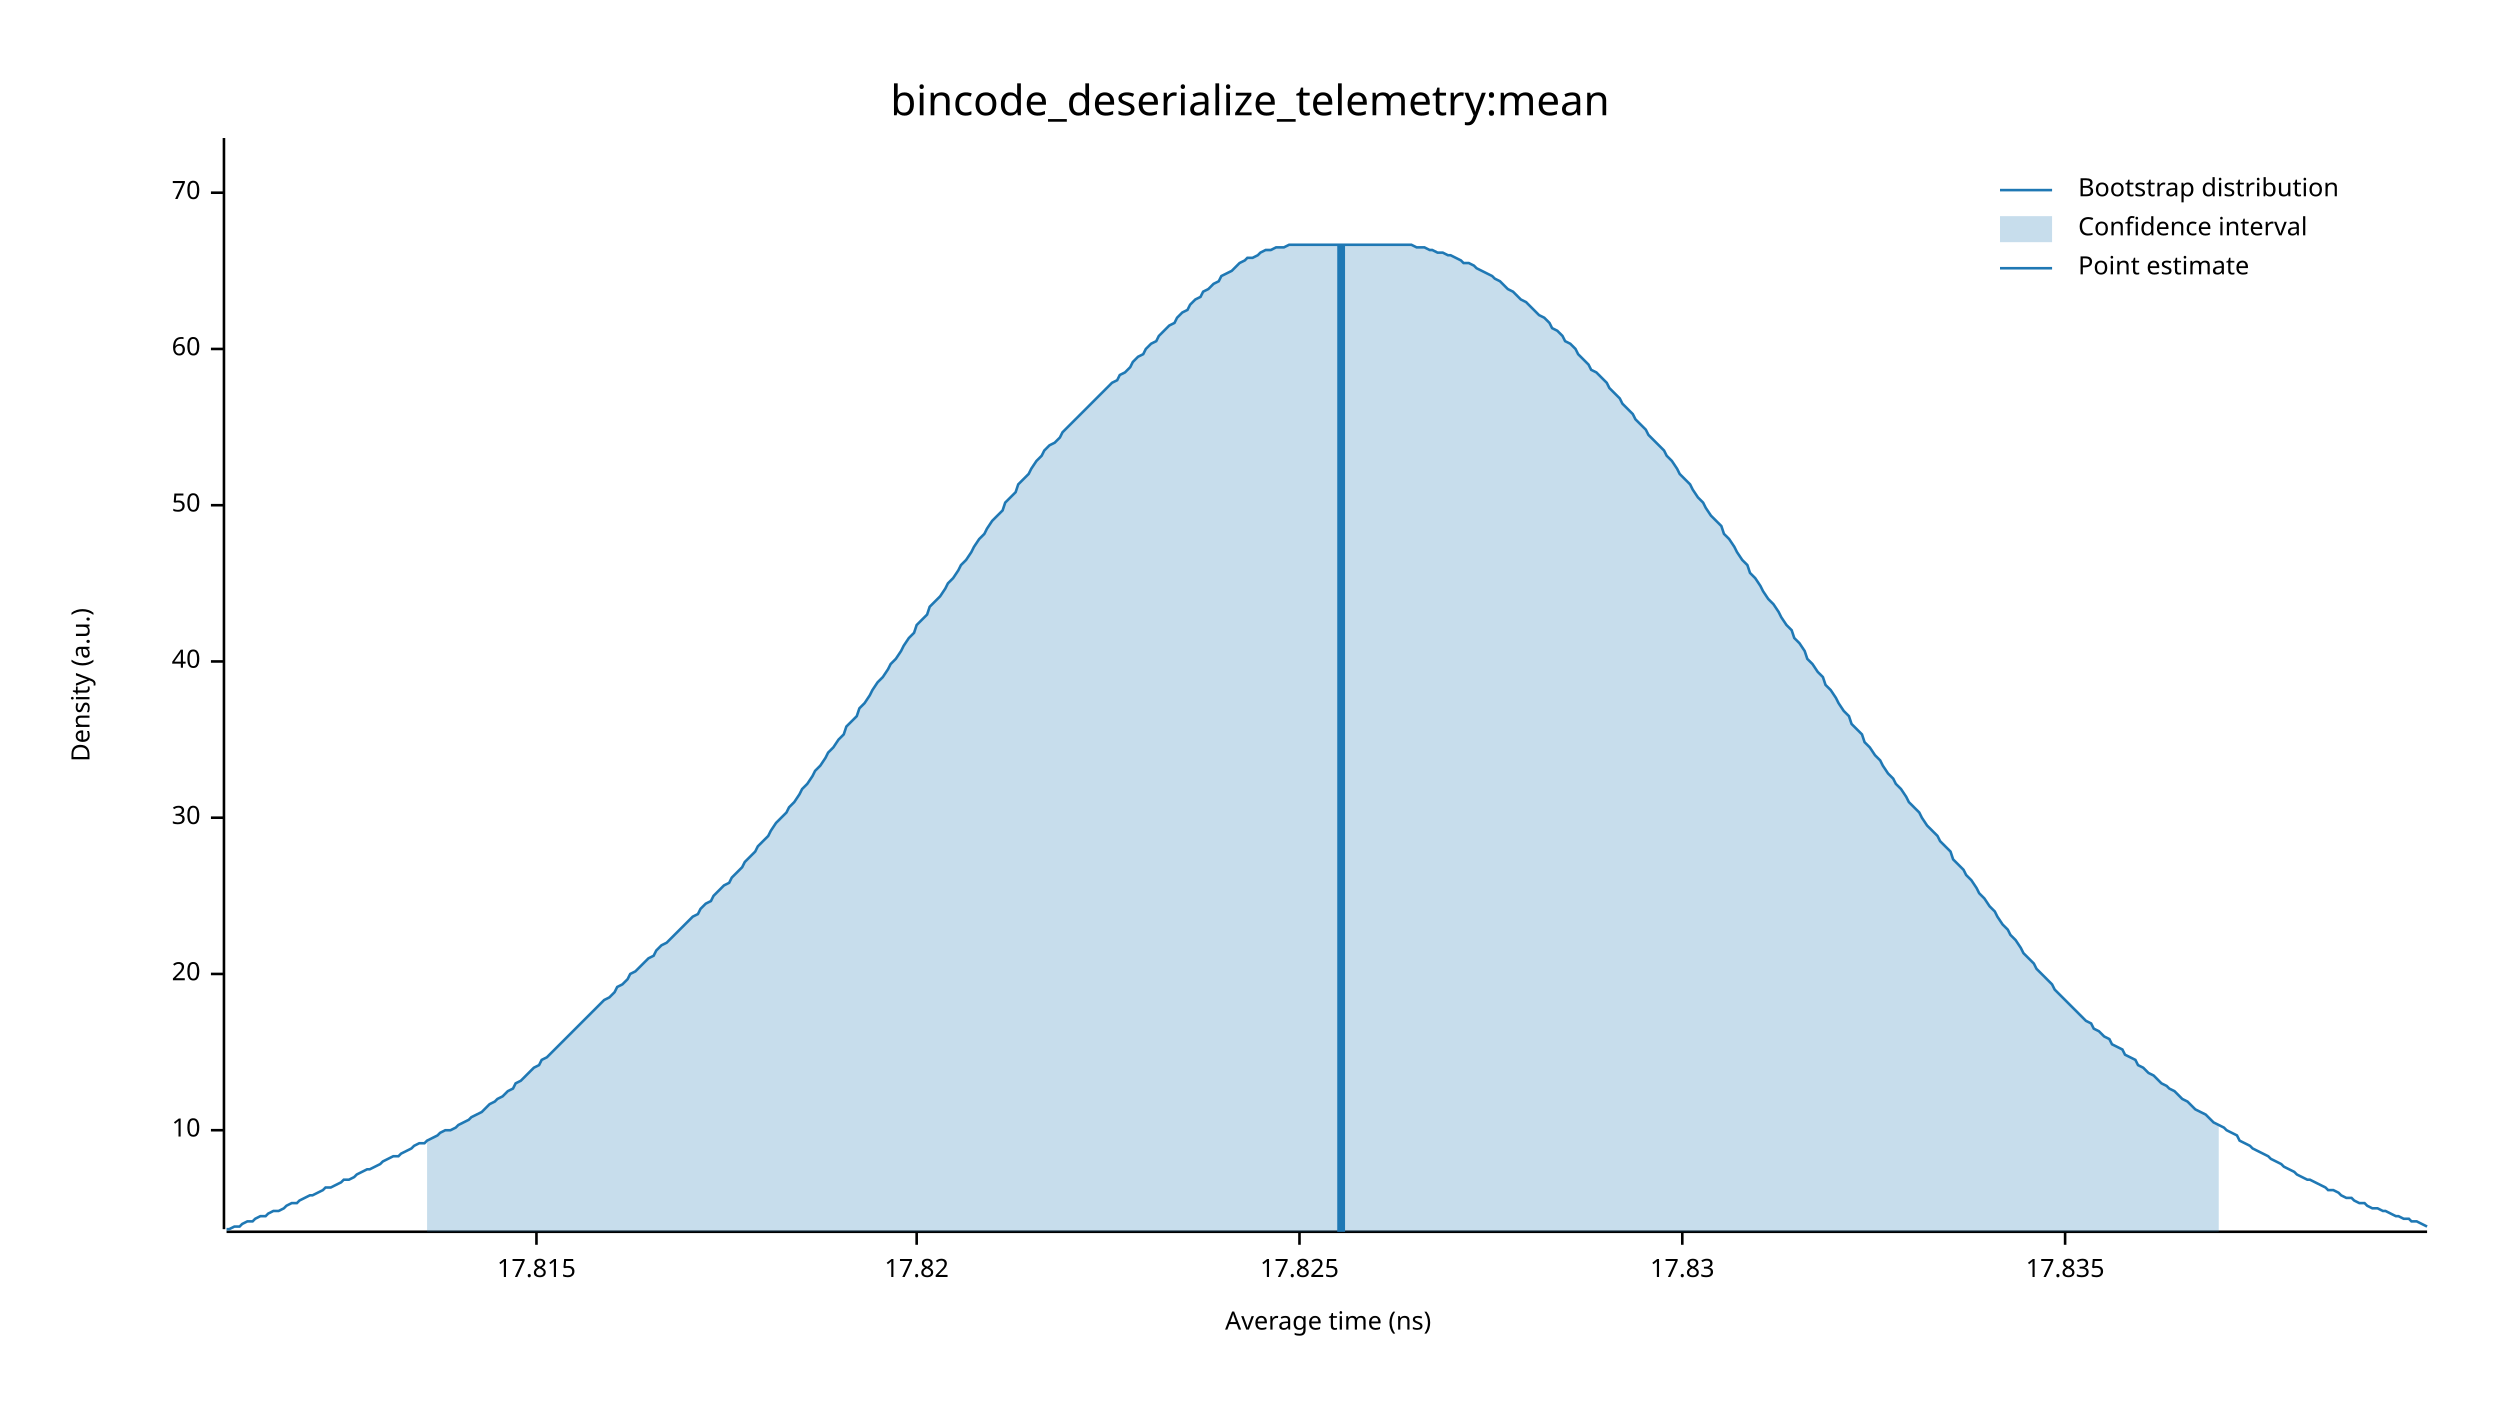
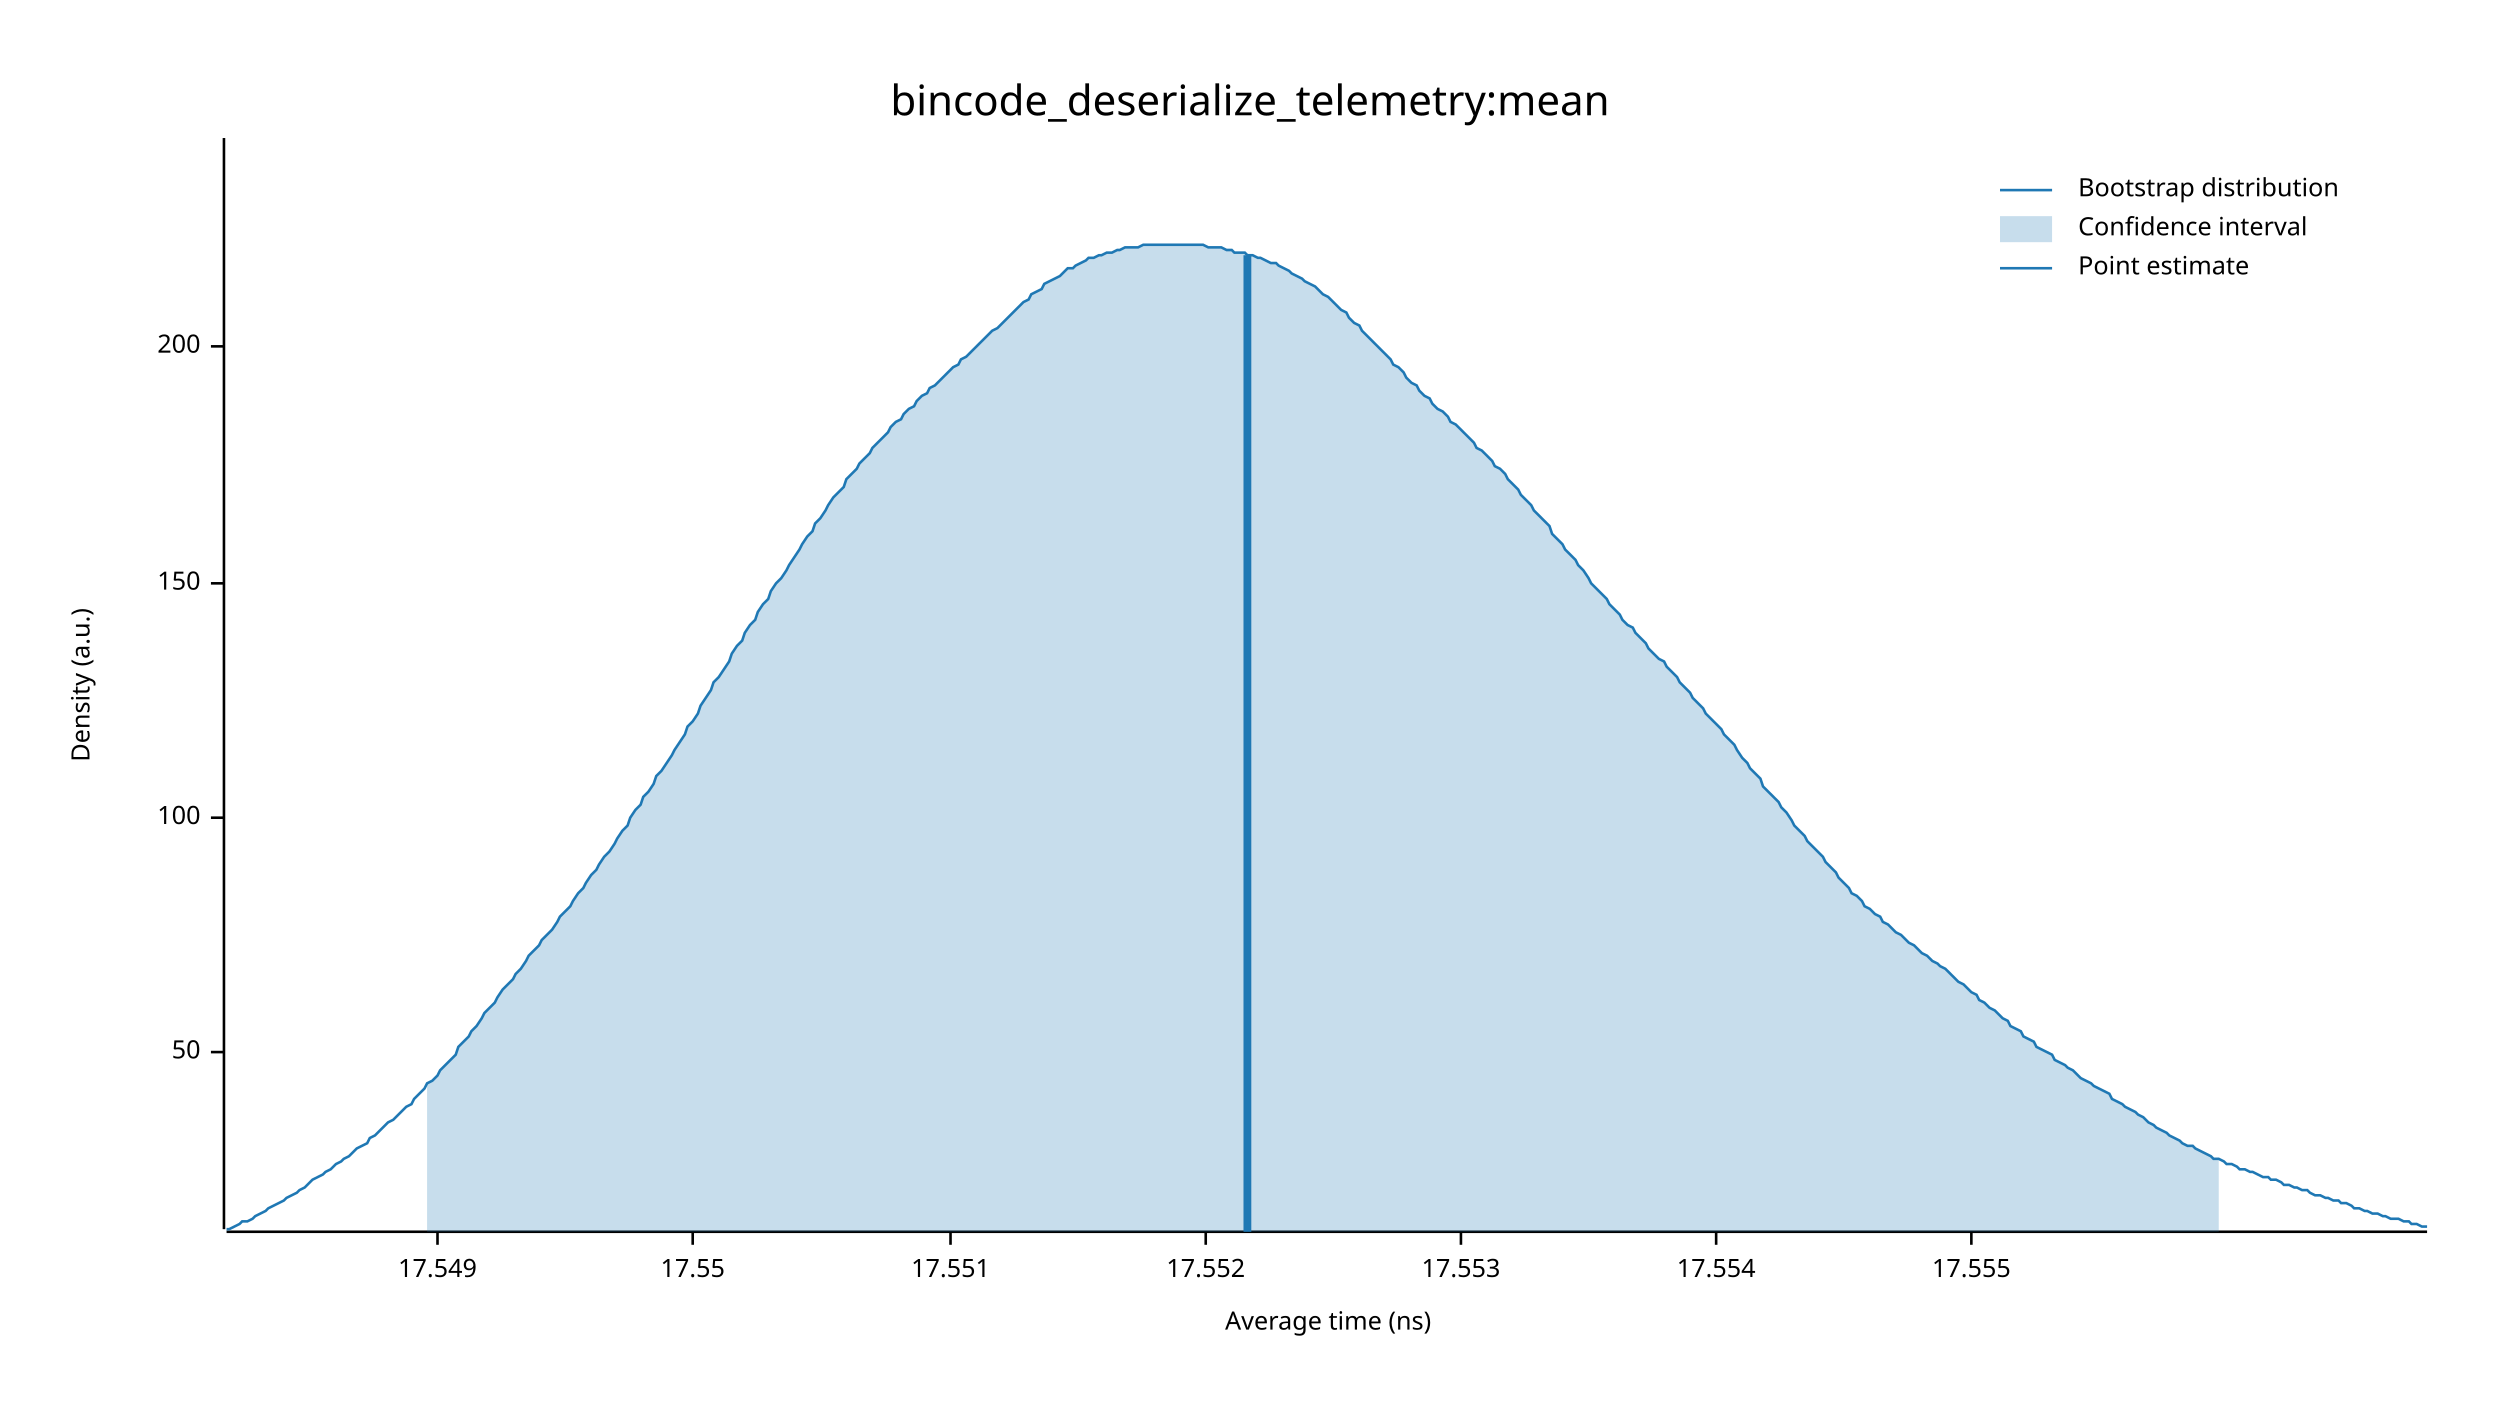
<svg xmlns="http://www.w3.org/2000/svg" width="960" height="540" viewBox="0 0 960 540">
  <text x="480" y="32" dy="0.76em" text-anchor="middle" font-family="sans-serif" font-size="16.129" opacity="1" fill="#000000">
bincode_deserialize_telemetry:mean
</text>
  <text x="27" y="263" dy="0.76em" text-anchor="middle" font-family="sans-serif" font-size="9.677" opacity="1" fill="#000000" transform="rotate(270, 27, 263)">
Density (a.u.)
</text>
  <text x="510" y="513" dy="-0.5ex" text-anchor="middle" font-family="sans-serif" font-size="9.677" opacity="1" fill="#000000">
Average time (ns)
</text>
  <polyline fill="none" opacity="1" stroke="#000000" stroke-width="1" points="86,53 86,472 " />
-   <text x="77" y="434" dy="0.5ex" text-anchor="end" font-family="sans-serif" font-size="9.677" opacity="1" fill="#000000">
- 10
+   <text x="77" y="404" dy="0.5ex" text-anchor="end" font-family="sans-serif" font-size="9.677" opacity="1" fill="#000000">
+ 50
</text>
-   <polyline fill="none" opacity="1" stroke="#000000" stroke-width="1" points="81,434 86,434 " />
-   <text x="77" y="374" dy="0.5ex" text-anchor="end" font-family="sans-serif" font-size="9.677" opacity="1" fill="#000000">
- 20
- </text>
-   <polyline fill="none" opacity="1" stroke="#000000" stroke-width="1" points="81,374 86,374 " />
+   <polyline fill="none" opacity="1" stroke="#000000" stroke-width="1" points="81,404 86,404 " />
  <text x="77" y="314" dy="0.5ex" text-anchor="end" font-family="sans-serif" font-size="9.677" opacity="1" fill="#000000">
- 30
+ 100
</text>
  <polyline fill="none" opacity="1" stroke="#000000" stroke-width="1" points="81,314 86,314 " />
-   <text x="77" y="254" dy="0.5ex" text-anchor="end" font-family="sans-serif" font-size="9.677" opacity="1" fill="#000000">
- 40
+   <text x="77" y="224" dy="0.5ex" text-anchor="end" font-family="sans-serif" font-size="9.677" opacity="1" fill="#000000">
+ 150
</text>
-   <polyline fill="none" opacity="1" stroke="#000000" stroke-width="1" points="81,254 86,254 " />
-   <text x="77" y="194" dy="0.5ex" text-anchor="end" font-family="sans-serif" font-size="9.677" opacity="1" fill="#000000">
- 50
+   <polyline fill="none" opacity="1" stroke="#000000" stroke-width="1" points="81,224 86,224 " />
+   <text x="77" y="133" dy="0.5ex" text-anchor="end" font-family="sans-serif" font-size="9.677" opacity="1" fill="#000000">
+ 200
</text>
-   <polyline fill="none" opacity="1" stroke="#000000" stroke-width="1" points="81,194 86,194 " />
-   <text x="77" y="134" dy="0.5ex" text-anchor="end" font-family="sans-serif" font-size="9.677" opacity="1" fill="#000000">
- 60
+   <polyline fill="none" opacity="1" stroke="#000000" stroke-width="1" points="81,133 86,133 " />
+   <polyline fill="none" opacity="1" stroke="#000000" stroke-width="1" points="87,473 932,473 " />
+   <text x="168" y="483" dy="0.76em" text-anchor="middle" font-family="sans-serif" font-size="9.677" opacity="1" fill="#000000">
+ 17.549
</text>
-   <polyline fill="none" opacity="1" stroke="#000000" stroke-width="1" points="81,134 86,134 " />
-   <text x="77" y="74" dy="0.5ex" text-anchor="end" font-family="sans-serif" font-size="9.677" opacity="1" fill="#000000">
- 70
+   <polyline fill="none" opacity="1" stroke="#000000" stroke-width="1" points="168,473 168,478 " />
+   <text x="266" y="483" dy="0.76em" text-anchor="middle" font-family="sans-serif" font-size="9.677" opacity="1" fill="#000000">
+ 17.55
</text>
-   <polyline fill="none" opacity="1" stroke="#000000" stroke-width="1" points="81,74 86,74 " />
-   <polyline fill="none" opacity="1" stroke="#000000" stroke-width="1" points="87,473 932,473 " />
-   <text x="206" y="483" dy="0.76em" text-anchor="middle" font-family="sans-serif" font-size="9.677" opacity="1" fill="#000000">
- 17.815
+   <polyline fill="none" opacity="1" stroke="#000000" stroke-width="1" points="266,473 266,478 " />
+   <text x="365" y="483" dy="0.76em" text-anchor="middle" font-family="sans-serif" font-size="9.677" opacity="1" fill="#000000">
+ 17.551
</text>
-   <polyline fill="none" opacity="1" stroke="#000000" stroke-width="1" points="206,473 206,478 " />
-   <text x="352" y="483" dy="0.76em" text-anchor="middle" font-family="sans-serif" font-size="9.677" opacity="1" fill="#000000">
- 17.82
+   <polyline fill="none" opacity="1" stroke="#000000" stroke-width="1" points="365,473 365,478 " />
+   <text x="463" y="483" dy="0.76em" text-anchor="middle" font-family="sans-serif" font-size="9.677" opacity="1" fill="#000000">
+ 17.552
</text>
-   <polyline fill="none" opacity="1" stroke="#000000" stroke-width="1" points="352,473 352,478 " />
-   <text x="499" y="483" dy="0.76em" text-anchor="middle" font-family="sans-serif" font-size="9.677" opacity="1" fill="#000000">
- 17.825
+   <polyline fill="none" opacity="1" stroke="#000000" stroke-width="1" points="463,473 463,478 " />
+   <text x="561" y="483" dy="0.76em" text-anchor="middle" font-family="sans-serif" font-size="9.677" opacity="1" fill="#000000">
+ 17.553
</text>
-   <polyline fill="none" opacity="1" stroke="#000000" stroke-width="1" points="499,473 499,478 " />
-   <text x="646" y="483" dy="0.76em" text-anchor="middle" font-family="sans-serif" font-size="9.677" opacity="1" fill="#000000">
- 17.83
+   <polyline fill="none" opacity="1" stroke="#000000" stroke-width="1" points="561,473 561,478 " />
+   <text x="659" y="483" dy="0.76em" text-anchor="middle" font-family="sans-serif" font-size="9.677" opacity="1" fill="#000000">
+ 17.554
</text>
-   <polyline fill="none" opacity="1" stroke="#000000" stroke-width="1" points="646,473 646,478 " />
-   <text x="793" y="483" dy="0.76em" text-anchor="middle" font-family="sans-serif" font-size="9.677" opacity="1" fill="#000000">
- 17.835
+   <polyline fill="none" opacity="1" stroke="#000000" stroke-width="1" points="659,473 659,478 " />
+   <text x="757" y="483" dy="0.76em" text-anchor="middle" font-family="sans-serif" font-size="9.677" opacity="1" fill="#000000">
+ 17.555
</text>
-   <polyline fill="none" opacity="1" stroke="#000000" stroke-width="1" points="793,473 793,478 " />
-   <polyline fill="none" opacity="1" stroke="#1F78B4" stroke-width="1" points="87,472 88,472 90,471 92,471 93,470 95,469 97,469 98,468 100,467 102,467 103,466 105,465 107,465 109,464 110,463 112,462 114,462 115,461 117,460 119,459 120,459 122,458 124,457 125,456 127,456 129,455 131,454 132,453 134,453 136,452 137,451 139,450 141,449 142,449 144,448 146,447 147,446 149,445 151,444 153,444 154,443 156,442 158,441 159,440 161,439 163,439 164,438 166,437 168,436 169,435 171,434 173,434 175,433 176,432 178,431 180,430 181,429 183,428 185,427 186,426 188,424 190,423 191,422 193,421 195,419 197,418 198,416 200,415 202,413 203,412 205,410 207,409 208,407 210,406 212,404 214,402 215,401 217,399 219,397 220,396 222,394 224,392 225,391 227,389 229,387 230,386 232,384 234,383 236,381 237,379 239,378 241,376 242,374 244,373 246,371 247,370 249,368 251,367 252,365 254,363 256,362 258,360 259,359 261,357 263,355 264,354 266,352 268,351 269,349 271,347 273,346 274,344 276,342 278,340 280,339 281,337 283,335 285,333 286,331 288,329 290,327 291,325 293,323 295,321 296,319 298,316 300,314 302,312 303,310 305,308 307,305 308,303 310,301 312,298 313,296 315,294 317,291 318,289 320,287 322,284 324,282 325,279 327,277 329,275 330,272 332,270 334,267 335,265 337,262 339,260 341,257 342,255 344,253 346,250 347,248 349,245 351,243 352,240 354,238 356,236 357,233 359,231 361,229 363,226 364,224 366,222 368,219 369,217 371,215 373,212 374,210 376,207 378,205 379,203 381,200 383,198 385,196 386,193 388,191 390,189 391,186 393,184 395,182 396,180 398,177 400,175 401,173 403,171 405,170 407,168 408,166 410,164 412,162 413,161 415,159 417,157 418,156 420,154 422,152 423,151 425,149 427,147 429,146 430,144 432,143 434,141 435,139 437,137 439,136 440,134 442,132 444,131 445,129 447,127 449,125 451,124 452,122 454,120 456,119 457,117 459,115 461,114 462,112 464,111 466,109 468,108 469,106 471,105 473,104 474,103 476,101 478,100 479,99 481,99 483,98 484,97 486,96 488,96 490,95 491,95 493,95 495,94 496,94 498,94 500,94 501,94 503,94 505,94 506,94 508,94 510,94 512,94 513,94 515,94 517,94 518,94 520,94 522,94 523,94 525,94 527,94 528,94 530,94 532,94 534,94 535,94 537,94 539,94 540,94 542,94 544,95 545,95 547,95 549,96 550,96 552,97 554,97 556,98 557,98 559,99 561,100 562,101 564,101 566,102 567,103 569,104 571,105 573,106 574,107 576,108 578,110 579,111 581,112 583,114 584,115 586,116 588,118 589,119 591,121 593,122 595,124 596,126 598,127 600,129 601,131 603,132 605,134 606,136 608,138 610,140 611,142 613,143 615,145 617,147 618,149 620,151 622,153 623,155 625,157 627,159 628,161 630,163 632,165 633,167 635,169 637,171 639,173 640,175 642,177 644,180 645,182 647,184 649,186 650,188 652,191 654,193 655,195 657,198 659,200 661,202 662,205 664,207 666,210 667,212 669,215 671,217 672,220 674,222 676,225 677,227 679,230 681,232 683,235 684,237 686,240 688,242 689,245 691,247 693,250 694,253 696,255 698,258 700,260 701,263 703,265 705,268 706,270 708,273 710,275 711,278 713,280 715,282 716,285 718,287 720,290 722,292 723,294 725,297 727,299 728,301 730,303 732,306 733,308 735,310 737,312 738,314 740,317 742,319 744,321 745,323 747,325 749,327 750,330 752,332 754,334 755,336 757,338 759,341 760,343 762,345 764,348 766,350 767,352 769,355 771,357 772,359 774,361 776,364 777,366 779,368 781,370 782,372 784,374 786,376 788,378 789,380 791,382 793,384 794,385 796,387 798,389 799,390 801,392 803,393 804,395 806,396 808,398 810,399 811,401 813,402 815,403 816,405 818,406 820,407 821,409 823,410 825,412 827,413 828,414 830,416 832,417 833,418 835,419 837,421 838,422 840,423 842,425 843,426 845,427 847,428 849,430 850,431 852,432 854,433 855,434 857,435 859,436 860,438 862,439 864,440 865,441 867,442 869,443 871,444 872,445 874,446 876,447 877,448 879,449 881,450 882,451 884,452 886,453 887,453 889,454 891,455 893,456 894,457 896,457 898,458 899,459 901,460 903,460 904,461 906,462 908,462 909,463 911,464 913,464 915,465 916,465 918,466 920,467 921,467 923,468 925,468 926,469 928,469 930,470 932,471 " />
-   <polygon opacity="0.25" fill="#1F78B4" points="164,438 166,437 168,436 169,435 171,434 173,434 175,433 176,432 178,431 180,430 181,429 183,428 185,427 186,426 188,424 190,423 191,422 193,421 195,419 197,418 198,416 200,415 202,413 203,412 205,410 207,409 208,407 210,406 212,404 214,402 215,401 217,399 219,397 220,396 222,394 224,392 225,391 227,389 229,387 230,386 232,384 234,383 236,381 237,379 239,378 241,376 242,374 244,373 246,371 247,370 249,368 251,367 252,365 254,363 256,362 258,360 259,359 261,357 263,355 264,354 266,352 268,351 269,349 271,347 273,346 274,344 276,342 278,340 280,339 281,337 283,335 285,333 286,331 288,329 290,327 291,325 293,323 295,321 296,319 298,316 300,314 302,312 303,310 305,308 307,305 308,303 310,301 312,298 313,296 315,294 317,291 318,289 320,287 322,284 324,282 325,279 327,277 329,275 330,272 332,270 334,267 335,265 337,262 339,260 341,257 342,255 344,253 346,250 347,248 349,245 351,243 352,240 354,238 356,236 357,233 359,231 361,229 363,226 364,224 366,222 368,219 369,217 371,215 373,212 374,210 376,207 378,205 379,203 381,200 383,198 385,196 386,193 388,191 390,189 391,186 393,184 395,182 396,180 398,177 400,175 401,173 403,171 405,170 407,168 408,166 410,164 412,162 413,161 415,159 417,157 418,156 420,154 422,152 423,151 425,149 427,147 429,146 430,144 432,143 434,141 435,139 437,137 439,136 440,134 442,132 444,131 445,129 447,127 449,125 451,124 452,122 454,120 456,119 457,117 459,115 461,114 462,112 464,111 466,109 468,108 469,106 471,105 473,104 474,103 476,101 478,100 479,99 481,99 483,98 484,97 486,96 488,96 490,95 491,95 493,95 495,94 496,94 498,94 500,94 501,94 503,94 505,94 506,94 508,94 510,94 512,94 513,94 515,94 517,94 518,94 520,94 522,94 523,94 525,94 527,94 528,94 530,94 532,94 534,94 535,94 537,94 539,94 540,94 542,94 544,95 545,95 547,95 549,96 550,96 552,97 554,97 556,98 557,98 559,99 561,100 562,101 564,101 566,102 567,103 569,104 571,105 573,106 574,107 576,108 578,110 579,111 581,112 583,114 584,115 586,116 588,118 589,119 591,121 593,122 595,124 596,126 598,127 600,129 601,131 603,132 605,134 606,136 608,138 610,140 611,142 613,143 615,145 617,147 618,149 620,151 622,153 623,155 625,157 627,159 628,161 630,163 632,165 633,167 635,169 637,171 639,173 640,175 642,177 644,180 645,182 647,184 649,186 650,188 652,191 654,193 655,195 657,198 659,200 661,202 662,205 664,207 666,210 667,212 669,215 671,217 672,220 674,222 676,225 677,227 679,230 681,232 683,235 684,237 686,240 688,242 689,245 691,247 693,250 694,253 696,255 698,258 700,260 701,263 703,265 705,268 706,270 708,273 710,275 711,278 713,280 715,282 716,285 718,287 720,290 722,292 723,294 725,297 727,299 728,301 730,303 732,306 733,308 735,310 737,312 738,314 740,317 742,319 744,321 745,323 747,325 749,327 750,330 752,332 754,334 755,336 757,338 759,341 760,343 762,345 764,348 766,350 767,352 769,355 771,357 772,359 774,361 776,364 777,366 779,368 781,370 782,372 784,374 786,376 788,378 789,380 791,382 793,384 794,385 796,387 798,389 799,390 801,392 803,393 804,395 806,396 808,398 810,399 811,401 813,402 815,403 816,405 818,406 820,407 821,409 823,410 825,412 827,413 828,414 830,416 832,417 833,418 835,419 837,421 838,422 840,423 842,425 843,426 845,427 847,428 849,430 850,431 852,432 852,473 164,473 " />
-   <polyline fill="none" opacity="1" stroke="#1F78B4" stroke-width="3" points="515,473 515,94 " />
+   <polyline fill="none" opacity="1" stroke="#000000" stroke-width="1" points="757,473 757,478 " />
+   <polyline fill="none" opacity="1" stroke="#1F78B4" stroke-width="1" points="87,472 88,472 90,471 92,470 93,469 95,469 97,468 98,467 100,466 102,465 103,464 105,463 107,462 109,461 110,460 112,459 114,458 115,457 117,456 119,454 120,453 122,452 124,451 125,450 127,449 129,447 131,446 132,445 134,444 136,442 137,441 139,440 141,439 142,437 144,436 146,434 147,433 149,431 151,430 153,428 154,427 156,425 158,424 159,422 161,420 163,418 164,416 166,415 168,413 169,411 171,409 173,407 175,405 176,402 178,400 180,398 181,396 183,394 185,391 186,389 188,387 190,385 191,383 193,380 195,378 197,376 198,374 200,372 202,369 203,367 205,365 207,363 208,361 210,359 212,357 214,354 215,352 217,350 219,348 220,346 222,343 224,341 225,339 227,336 229,334 230,332 232,329 234,327 236,324 237,322 239,319 241,317 242,314 244,311 246,309 247,306 249,304 251,301 252,298 254,296 256,293 258,290 259,288 261,285 263,282 264,279 266,277 268,274 269,271 271,268 273,265 274,262 276,260 278,257 280,254 281,251 283,248 285,246 286,243 288,240 290,238 291,235 293,232 295,230 296,227 298,224 300,222 302,219 303,217 305,214 307,211 308,209 310,206 312,204 313,201 315,199 317,196 318,194 320,191 322,189 324,187 325,184 327,182 329,180 330,178 332,176 334,174 335,172 337,170 339,168 341,166 342,164 344,162 346,161 347,159 349,157 351,156 352,154 354,152 356,151 357,149 359,148 361,146 363,144 364,143 366,141 368,140 369,138 371,137 373,135 374,134 376,132 378,130 379,129 381,127 383,126 385,124 386,123 388,121 390,119 391,118 393,116 395,115 396,113 398,112 400,111 401,109 403,108 405,107 407,106 408,105 410,103 412,103 413,102 415,101 417,100 418,99 420,99 422,98 423,98 425,97 427,97 429,96 430,96 432,95 434,95 435,95 437,95 439,94 440,94 442,94 444,94 445,94 447,94 449,94 451,94 452,94 454,94 456,94 457,94 459,94 461,94 462,94 464,95 466,95 468,95 469,95 471,96 473,96 474,97 476,97 478,97 479,98 481,98 483,99 484,99 486,100 488,101 490,101 491,102 493,103 495,104 496,105 498,106 500,107 501,108 503,109 505,110 506,111 508,113 510,114 512,116 513,117 515,119 517,120 518,122 520,124 522,125 523,127 525,129 527,131 528,132 530,134 532,136 534,138 535,140 537,141 539,143 540,145 542,147 544,148 545,150 547,152 549,153 550,155 552,157 554,158 556,160 557,162 559,163 561,165 562,166 564,168 566,170 567,172 569,173 571,175 573,177 574,179 576,180 578,182 579,184 581,186 583,188 584,190 586,192 588,194 589,196 591,198 593,200 595,202 596,205 598,207 600,209 601,211 603,213 605,215 606,217 608,219 610,222 611,224 613,226 615,228 617,230 618,232 620,234 622,236 623,238 625,240 627,241 628,243 630,245 632,247 633,249 635,251 637,253 639,254 640,256 642,258 644,260 645,262 647,264 649,266 650,268 652,270 654,272 655,274 657,276 659,278 661,280 662,282 664,284 666,286 667,288 669,291 671,293 672,295 674,297 676,299 677,302 679,304 681,306 683,308 684,310 686,312 688,315 689,317 691,319 693,321 694,323 696,325 698,327 700,329 701,331 703,333 705,335 706,337 708,339 710,341 711,343 713,344 715,346 716,348 718,349 720,351 722,352 723,354 725,355 727,357 728,358 730,359 732,361 733,362 735,363 737,365 738,366 740,367 742,369 744,370 745,371 747,372 749,374 750,375 752,377 754,378 755,379 757,381 759,382 760,384 762,385 764,387 766,388 767,389 769,391 771,392 772,394 774,395 776,396 777,398 779,399 781,400 782,402 784,403 786,404 788,405 789,407 791,408 793,409 794,410 796,411 798,413 799,414 801,415 803,416 804,417 806,418 808,419 810,420 811,422 813,423 815,424 816,425 818,426 820,427 821,428 823,429 825,431 827,432 828,433 830,434 832,435 833,436 835,437 837,438 838,439 840,440 842,440 843,441 845,442 847,443 849,444 850,445 852,445 854,446 855,447 857,447 859,448 860,449 862,449 864,450 865,450 867,451 869,452 871,452 872,453 874,453 876,454 877,455 879,455 881,456 882,456 884,457 886,457 887,458 889,459 891,459 893,460 894,460 896,461 898,461 899,462 901,462 903,463 904,464 906,464 908,465 909,465 911,466 913,466 915,467 916,467 918,468 920,468 921,468 923,469 925,469 926,470 928,470 930,471 932,471 " />
+   <polygon opacity="0.25" fill="#1F78B4" points="164,416 166,415 168,413 169,411 171,409 173,407 175,405 176,402 178,400 180,398 181,396 183,394 185,391 186,389 188,387 190,385 191,383 193,380 195,378 197,376 198,374 200,372 202,369 203,367 205,365 207,363 208,361 210,359 212,357 214,354 215,352 217,350 219,348 220,346 222,343 224,341 225,339 227,336 229,334 230,332 232,329 234,327 236,324 237,322 239,319 241,317 242,314 244,311 246,309 247,306 249,304 251,301 252,298 254,296 256,293 258,290 259,288 261,285 263,282 264,279 266,277 268,274 269,271 271,268 273,265 274,262 276,260 278,257 280,254 281,251 283,248 285,246 286,243 288,240 290,238 291,235 293,232 295,230 296,227 298,224 300,222 302,219 303,217 305,214 307,211 308,209 310,206 312,204 313,201 315,199 317,196 318,194 320,191 322,189 324,187 325,184 327,182 329,180 330,178 332,176 334,174 335,172 337,170 339,168 341,166 342,164 344,162 346,161 347,159 349,157 351,156 352,154 354,152 356,151 357,149 359,148 361,146 363,144 364,143 366,141 368,140 369,138 371,137 373,135 374,134 376,132 378,130 379,129 381,127 383,126 385,124 386,123 388,121 390,119 391,118 393,116 395,115 396,113 398,112 400,111 401,109 403,108 405,107 407,106 408,105 410,103 412,103 413,102 415,101 417,100 418,99 420,99 422,98 423,98 425,97 427,97 429,96 430,96 432,95 434,95 435,95 437,95 439,94 440,94 442,94 444,94 445,94 447,94 449,94 451,94 452,94 454,94 456,94 457,94 459,94 461,94 462,94 464,95 466,95 468,95 469,95 471,96 473,96 474,97 476,97 478,97 479,98 481,98 483,99 484,99 486,100 488,101 490,101 491,102 493,103 495,104 496,105 498,106 500,107 501,108 503,109 505,110 506,111 508,113 510,114 512,116 513,117 515,119 517,120 518,122 520,124 522,125 523,127 525,129 527,131 528,132 530,134 532,136 534,138 535,140 537,141 539,143 540,145 542,147 544,148 545,150 547,152 549,153 550,155 552,157 554,158 556,160 557,162 559,163 561,165 562,166 564,168 566,170 567,172 569,173 571,175 573,177 574,179 576,180 578,182 579,184 581,186 583,188 584,190 586,192 588,194 589,196 591,198 593,200 595,202 596,205 598,207 600,209 601,211 603,213 605,215 606,217 608,219 610,222 611,224 613,226 615,228 617,230 618,232 620,234 622,236 623,238 625,240 627,241 628,243 630,245 632,247 633,249 635,251 637,253 639,254 640,256 642,258 644,260 645,262 647,264 649,266 650,268 652,270 654,272 655,274 657,276 659,278 661,280 662,282 664,284 666,286 667,288 669,291 671,293 672,295 674,297 676,299 677,302 679,304 681,306 683,308 684,310 686,312 688,315 689,317 691,319 693,321 694,323 696,325 698,327 700,329 701,331 703,333 705,335 706,337 708,339 710,341 711,343 713,344 715,346 716,348 718,349 720,351 722,352 723,354 725,355 727,357 728,358 730,359 732,361 733,362 735,363 737,365 738,366 740,367 742,369 744,370 745,371 747,372 749,374 750,375 752,377 754,378 755,379 757,381 759,382 760,384 762,385 764,387 766,388 767,389 769,391 771,392 772,394 774,395 776,396 777,398 779,399 781,400 782,402 784,403 786,404 788,405 789,407 791,408 793,409 794,410 796,411 798,413 799,414 801,415 803,416 804,417 806,418 808,419 810,420 811,422 813,423 815,424 816,425 818,426 820,427 821,428 823,429 825,431 827,432 828,433 830,434 832,435 833,436 835,437 837,438 838,439 840,440 842,440 843,441 845,442 847,443 849,444 850,445 852,445 852,473 164,473 " />
+   <polyline fill="none" opacity="1" stroke="#1F78B4" stroke-width="3" points="479,473 479,98 " />
  <text x="798" y="68" dy="0.76em" text-anchor="start" font-family="sans-serif" font-size="9.677" opacity="1" fill="#000000">
Bootstrap distribution
</text>
  <text x="798" y="83" dy="0.76em" text-anchor="start" font-family="sans-serif" font-size="9.677" opacity="1" fill="#000000">
Confidence interval
</text>
  <text x="798" y="98" dy="0.76em" text-anchor="start" font-family="sans-serif" font-size="9.677" opacity="1" fill="#000000">
Point estimate
</text>
  <polyline fill="none" opacity="1" stroke="#1F78B4" stroke-width="1" points="768,73 788,73 " />
  <rect x="768" y="83" width="20" height="10" opacity="0.25" fill="#1F78B4" stroke="none" />
  <polyline fill="none" opacity="1" stroke="#1F78B4" stroke-width="1" points="768,103 788,103 " />
</svg>
